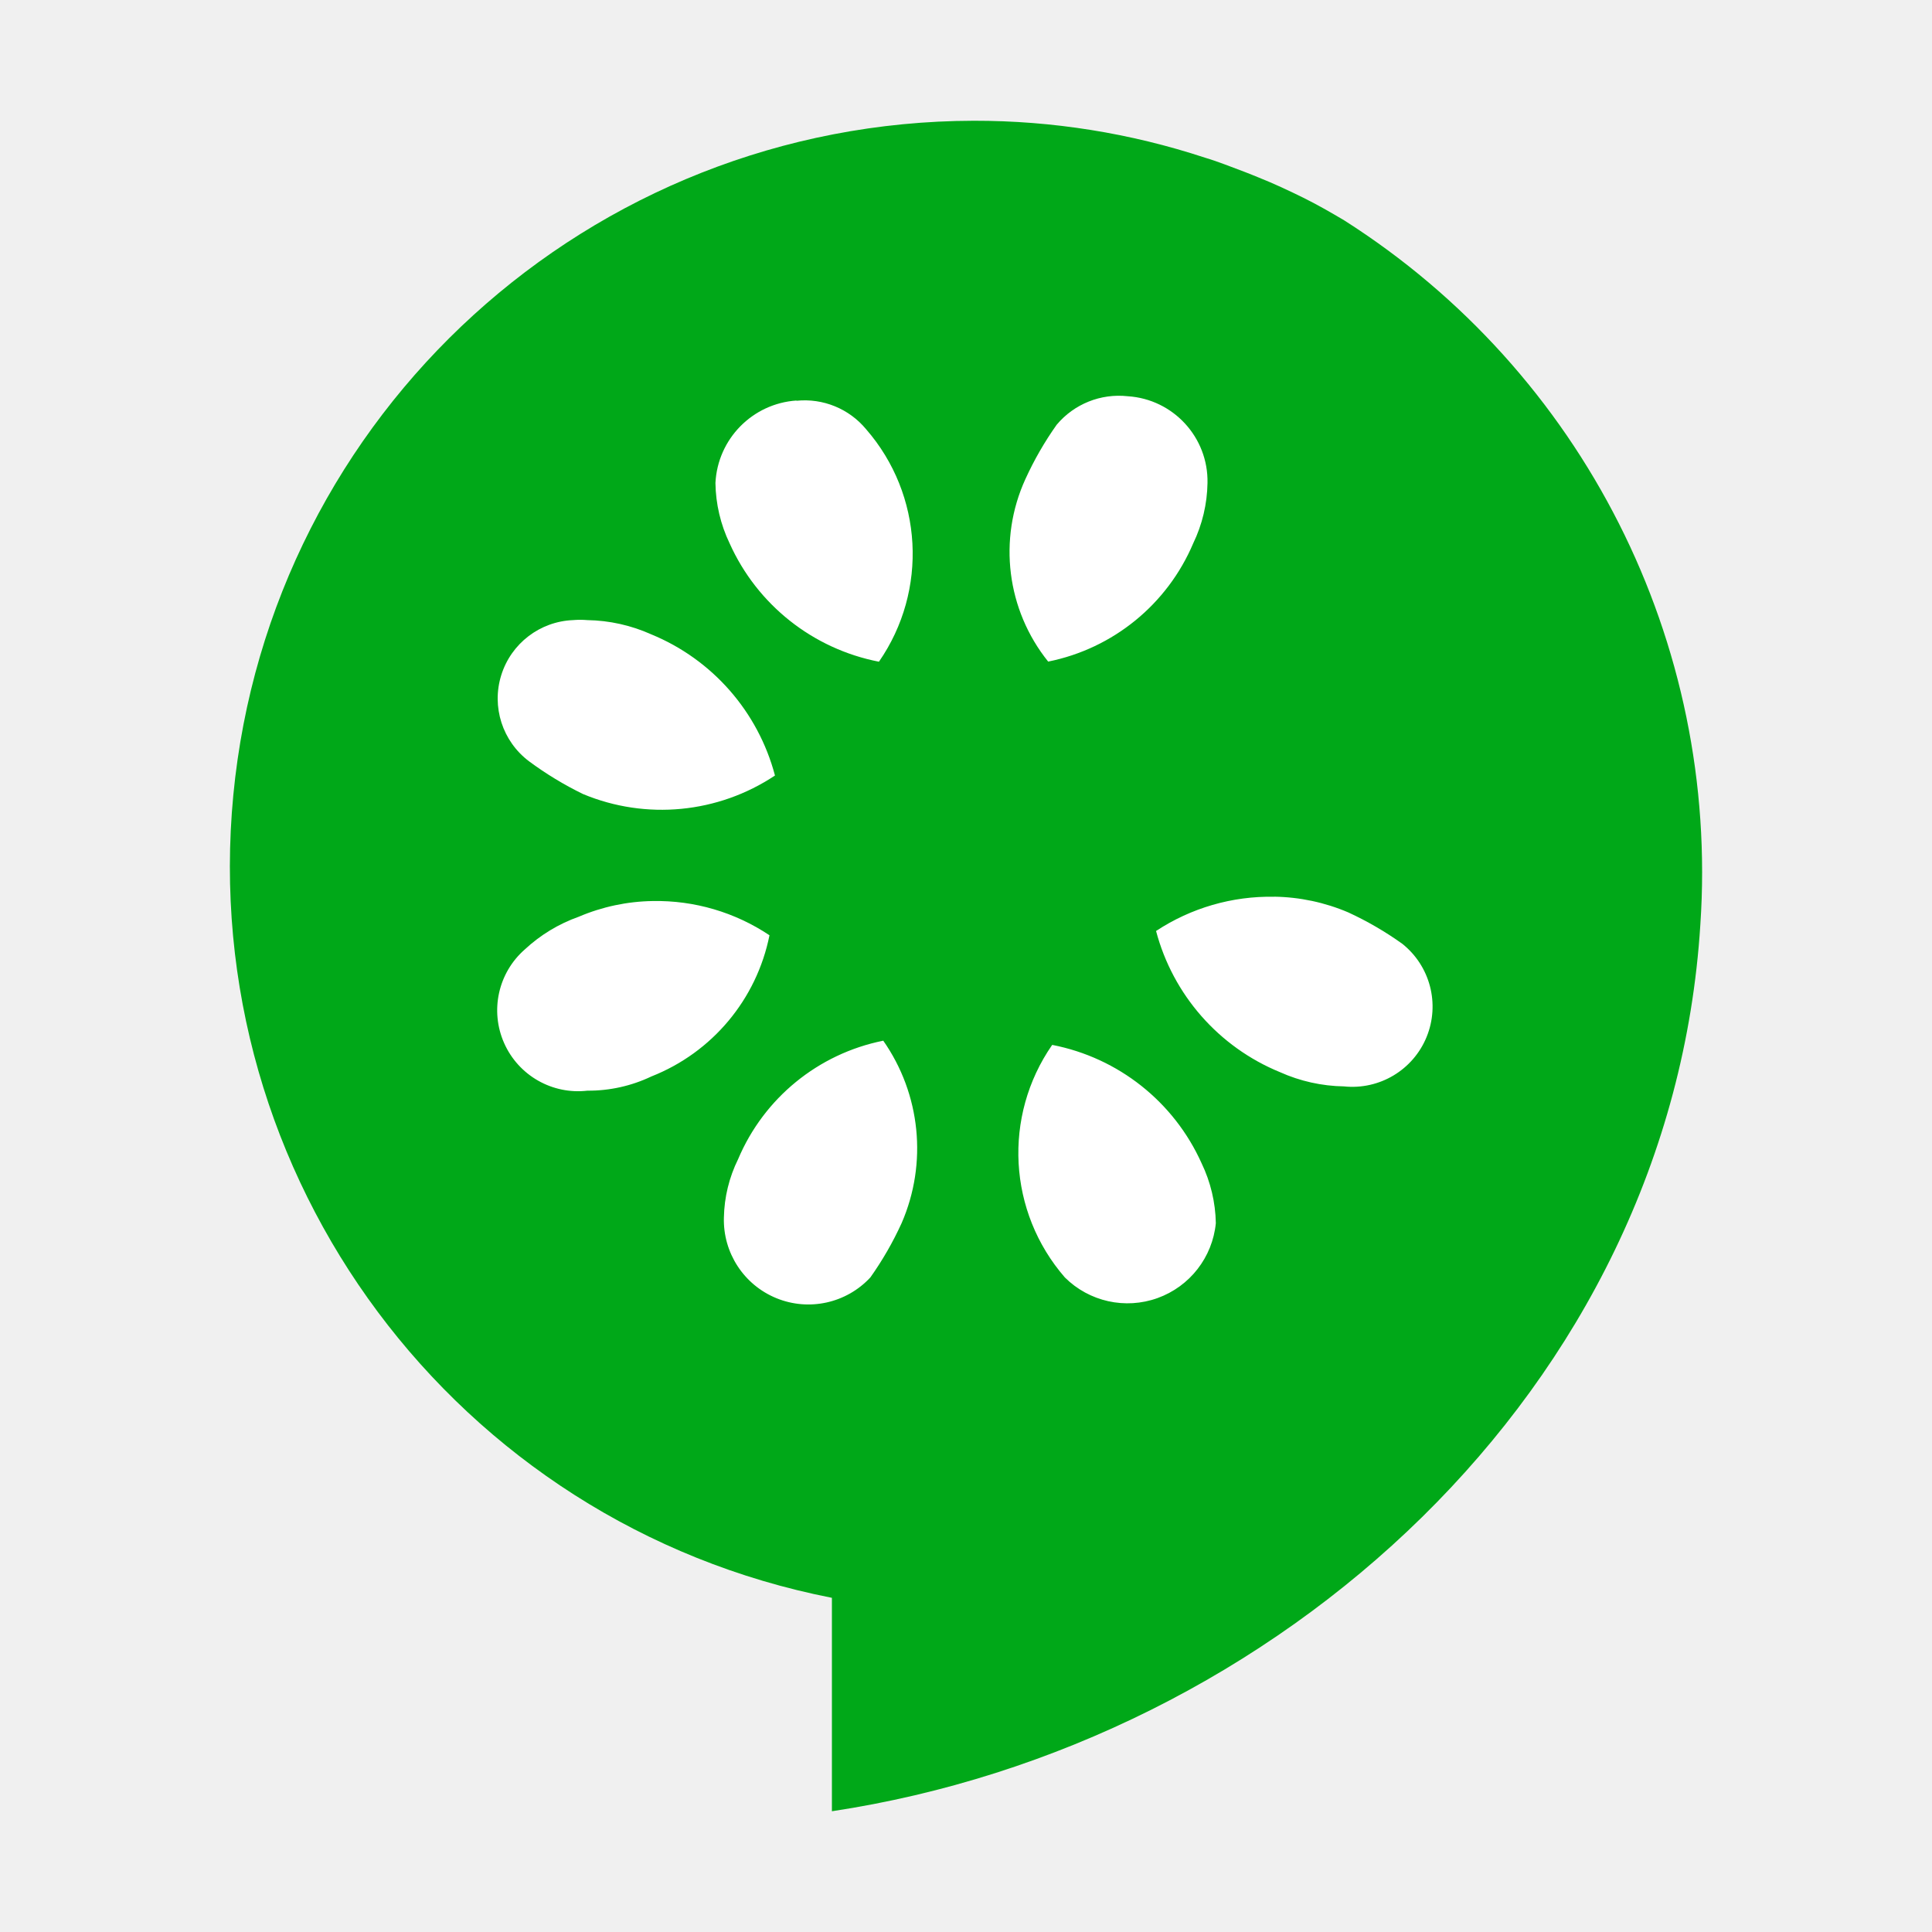
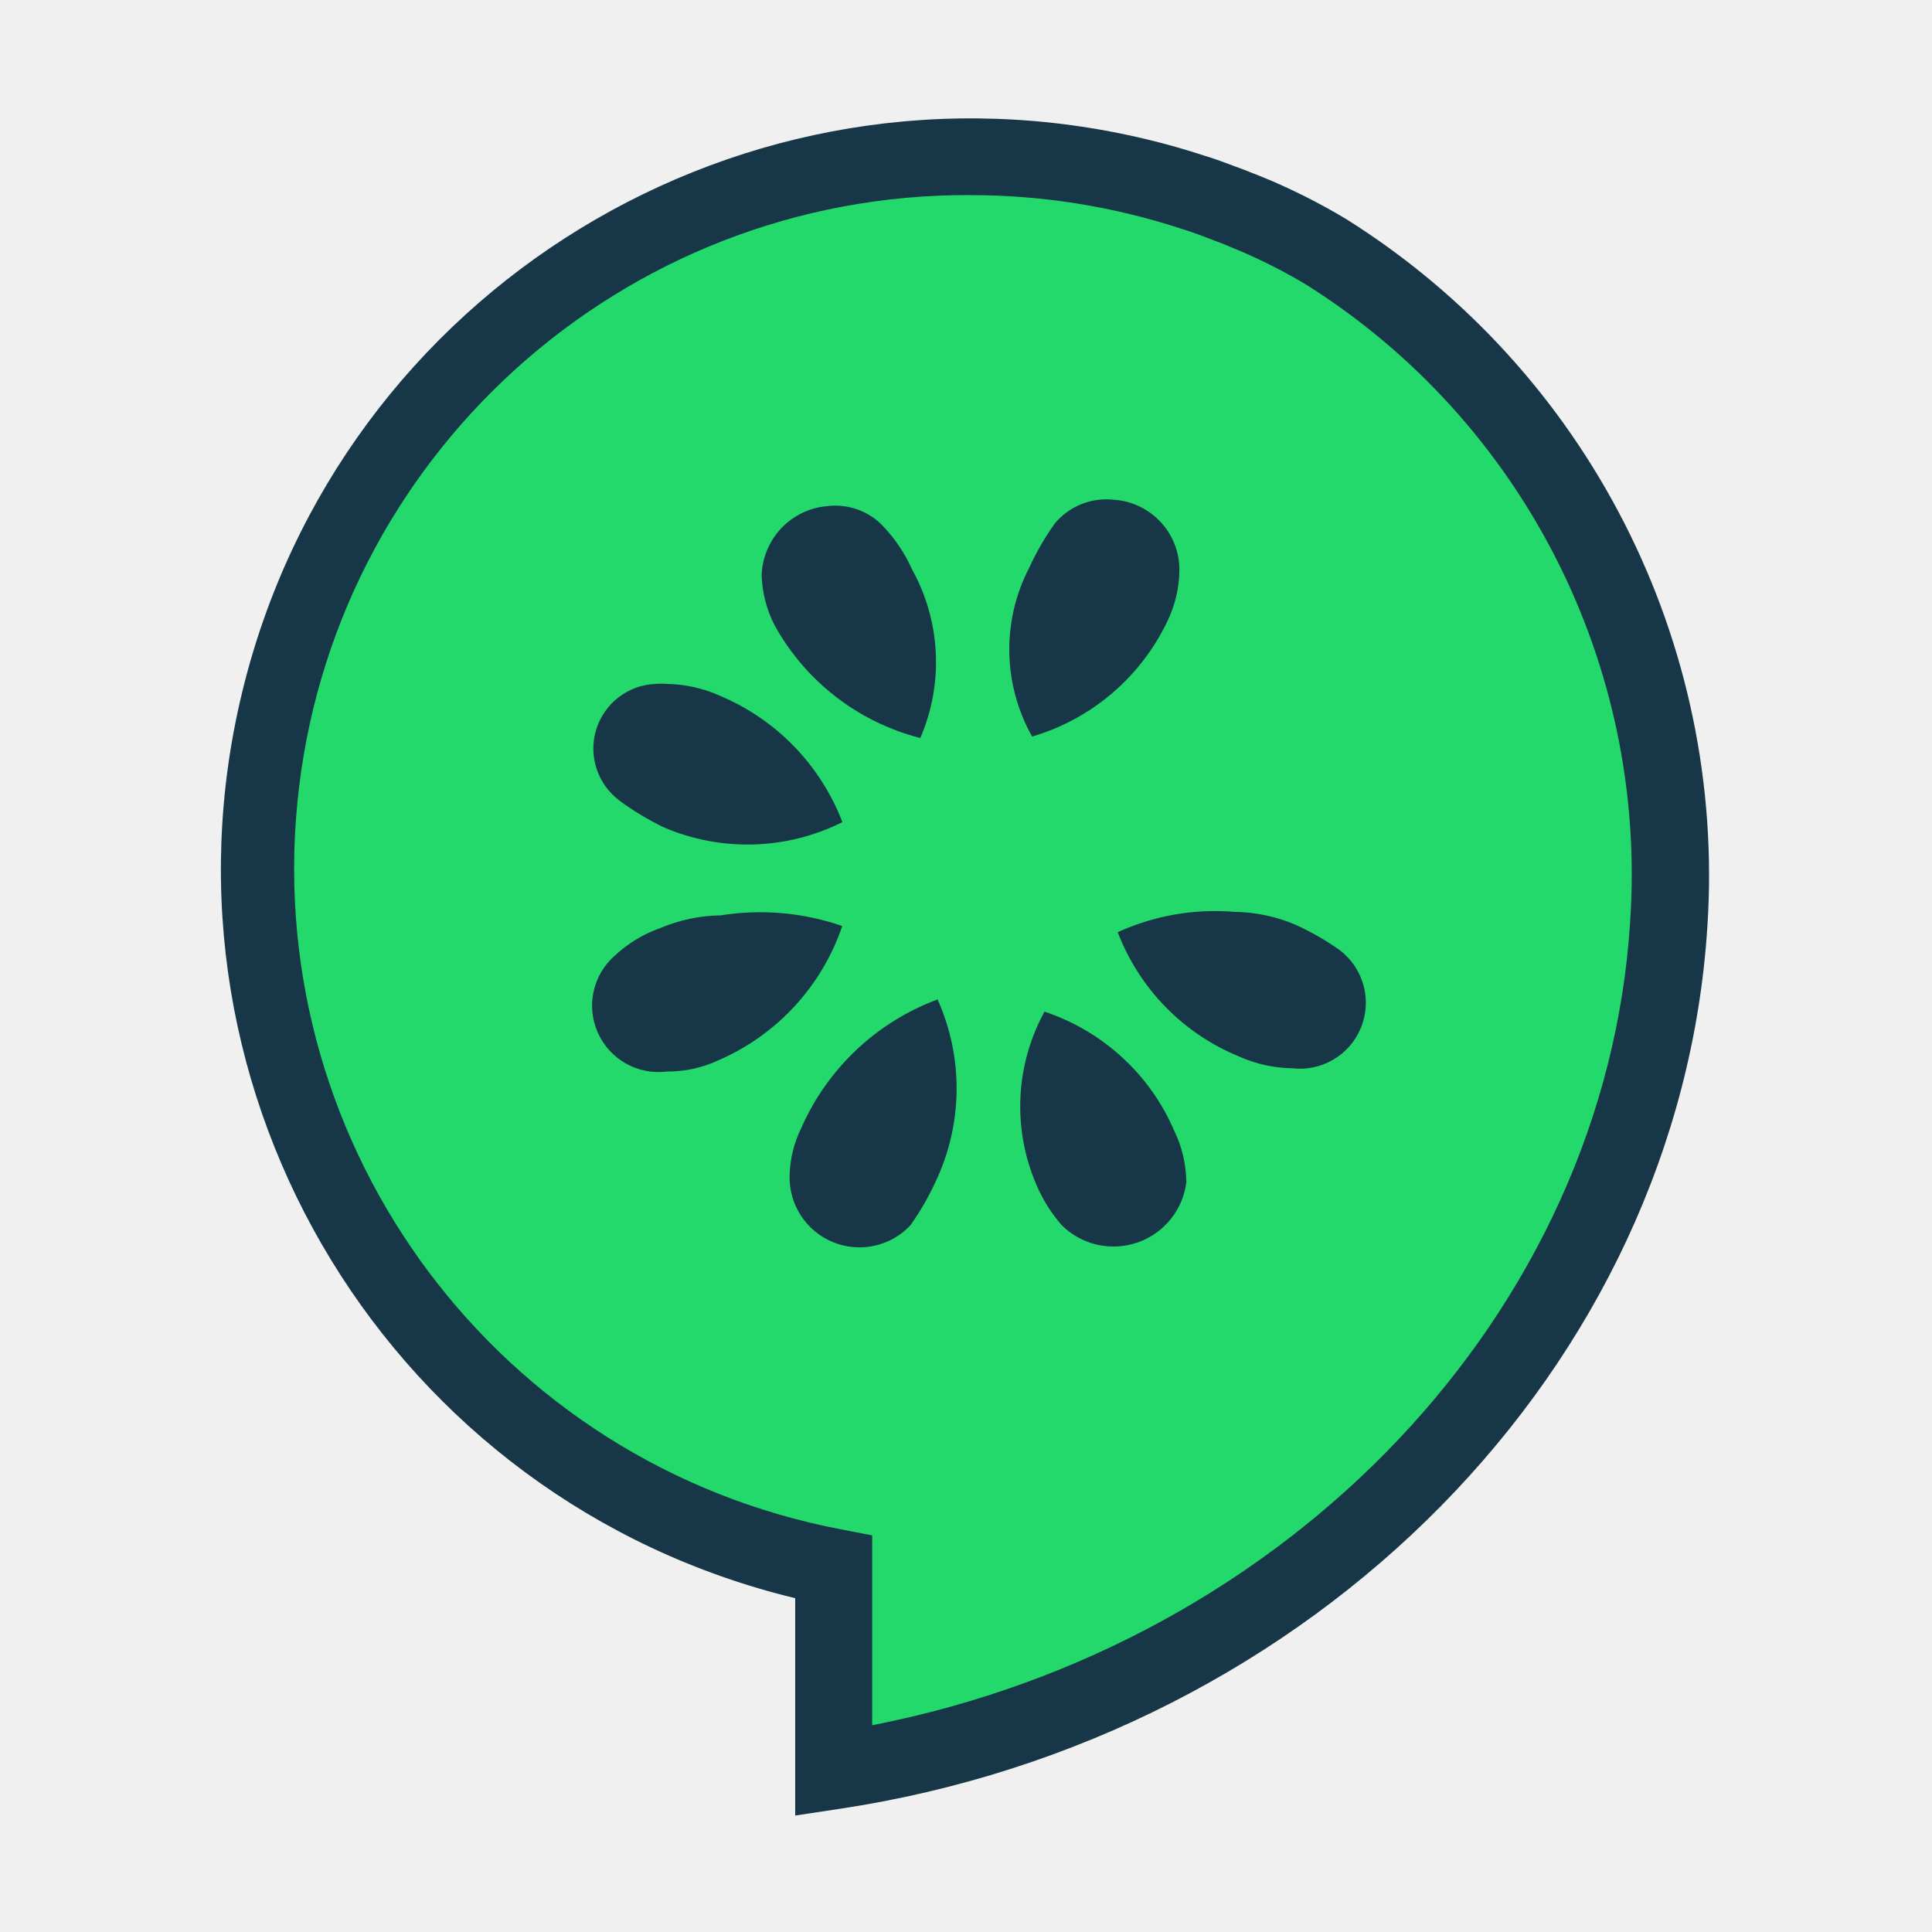
<svg xmlns="http://www.w3.org/2000/svg" viewBox="0 0 32 32">
-   <path d="M16.129,2a12.348,12.348,0,0,0-2.35,24.465V30c7.371-1.114,13.9-6.982,14.384-14.684a12.8,12.8,0,0,0-5.9-11.667c-.223-.132-.449-.262-.682-.377s-.481-.231-.729-.33c-.079-.033-.156-.063-.235-.094-.216-.08-.435-.17-.658-.236A12.188,12.188,0,0,0,16.129,2Z" style="fill:#00a818" />
-   <path d="M18.68,6.563a1.345,1.345,0,0,0-1.178.472,5.493,5.493,0,0,0-.518.9,2.9,2.9,0,0,0,.377,3.023A3.317,3.317,0,0,0,19.763,9,2.388,2.388,0,0,0,20,8,1.411,1.411,0,0,0,18.68,6.563Zm-5.488.071A1.441,1.441,0,0,0,11.85,8,2.388,2.388,0,0,0,12.085,9a3.427,3.427,0,0,0,2.473,1.96,3.141,3.141,0,0,0-.212-3.85,1.322,1.322,0,0,0-1.154-.472Zm-3.7,3.637a1.3,1.3,0,0,0-.73,2.338,5.663,5.663,0,0,0,.895.543,3.386,3.386,0,0,0,3.179-.307,3.492,3.492,0,0,0-2.049-2.338,2.69,2.69,0,0,0-1.06-.236,1.369,1.369,0,0,0-.236,0Zm11.611,4.582a3.44,3.44,0,0,0-1.955.567A3.492,3.492,0,0,0,21.2,17.758a2.69,2.69,0,0,0,1.06.236,1.329,1.329,0,0,0,.966-2.362,5.47,5.47,0,0,0-.895-.52,3.247,3.247,0,0,0-1.225-.26Zm-10.292.071a3.247,3.247,0,0,0-1.225.26,2.575,2.575,0,0,0-.895.543A1.34,1.34,0,0,0,9.73,18.065a2.426,2.426,0,0,0,1.06-.236,3.185,3.185,0,0,0,1.955-2.338,3.366,3.366,0,0,0-1.931-.567Zm3.815,2.314a3.317,3.317,0,0,0-2.4,1.96,2.286,2.286,0,0,0-.236.968,1.4,1.4,0,0,0,2.426.992,5.492,5.492,0,0,0,.518-.9,3.109,3.109,0,0,0-.306-3.023Zm2.8.071a3.141,3.141,0,0,0,.212,3.85,1.47,1.47,0,0,0,2.5-.9,2.388,2.388,0,0,0-.236-.992,3.427,3.427,0,0,0-2.473-1.96Z" style="fill:#fff" />
+   <path d="M21.97,4.174q-.321-.192-.656-.36t-.7-.314c-.075-.032-.15-.061-.226-.09-.208-.077-.418-.163-.633-.225a11.793,11.793,0,1,0-5.944,22.77v3.375C20.9,28.265,27.176,22.664,27.644,15.31A12.207,12.207,0,0,0,21.97,4.174Z" style="fill:#23d96c" />
+   <path d="M13.171,30.071v-3.6a12.427,12.427,0,1,1,5.836-24.16q.478.115.946.269c.166.049.338.114.505.177l.151.056c.1.039.177.069.253.1.211.083.449.19.733.33q.358.179.7.384a12.838,12.838,0,0,1,5.984,11.726C27.815,22.635,21.77,28.78,13.9,29.961Zm2.914-26.84h-.016a11.149,11.149,0,0,0-2.139,22.1l.516.1v3.144C21.361,27.227,26.592,21.735,27,15.27a11.542,11.542,0,0,0-5.36-10.552l0,0a8.918,8.918,0,0,0-1.263-.629q-.1-.045-.209-.084L20,3.941q-.212-.084-.43-.151a11.185,11.185,0,0,0-3.486-.558Z" style="fill:#173647" />
+   <path d="M13.7,8.383a1.093,1.093,0,0,1,.961.369,2.54,2.54,0,0,1,.442.672,3.169,3.169,0,0,1,.14,2.8,3.845,3.845,0,0,1-2.417-1.874,1.964,1.964,0,0,1-.211-.813A1.188,1.188,0,0,1,13.7,8.383Zm-3.45,4.871a4.7,4.7,0,0,0,.739.447,3.514,3.514,0,0,0,2.964-.084,3.713,3.713,0,0,0-2.031-2.094,2.224,2.224,0,0,0-.875-.195,1.144,1.144,0,0,0-.194,0,1.072,1.072,0,0,0-.6,1.926Zm3.7,2.084a4.152,4.152,0,0,0-2.011-.177,2.681,2.681,0,0,0-1.011.214,2.125,2.125,0,0,0-.739.448,1.1,1.1,0,0,0,.855,1.925,2,2,0,0,0,.875-.195,3.728,3.728,0,0,0,2.031-2.214Zm1.584,1.214a3.98,3.98,0,0,0-2.261,2.128,1.876,1.876,0,0,0-.195.8,1.158,1.158,0,0,0,2,.817,4.505,4.505,0,0,0,.425-.739,3.6,3.6,0,0,0,.028-3ZM17.094,12.2A3.606,3.606,0,0,0,19.34,10.28a1.969,1.969,0,0,0,.194-.817,1.162,1.162,0,0,0-1.089-1.186,1.112,1.112,0,0,0-.971.389,4.481,4.481,0,0,0-.428.739,2.941,2.941,0,0,0,.049,2.794Zm2.554,7.354a1.969,1.969,0,0,0-.195-.816A3.563,3.563,0,0,0,17.3,16.756a3.27,3.27,0,0,0-.137,2.86,2.517,2.517,0,0,0,.425.68,1.217,1.217,0,0,0,2.065-.739Zm2.55-3.812a4.532,4.532,0,0,0-.739-.425,2.686,2.686,0,0,0-1.011-.214,3.885,3.885,0,0,0-1.935.337A3.617,3.617,0,0,0,20.526,17.5a2.229,2.229,0,0,0,.875.194,1.093,1.093,0,0,0,.8-1.948Z" style="fill:#173647" />
</svg>
